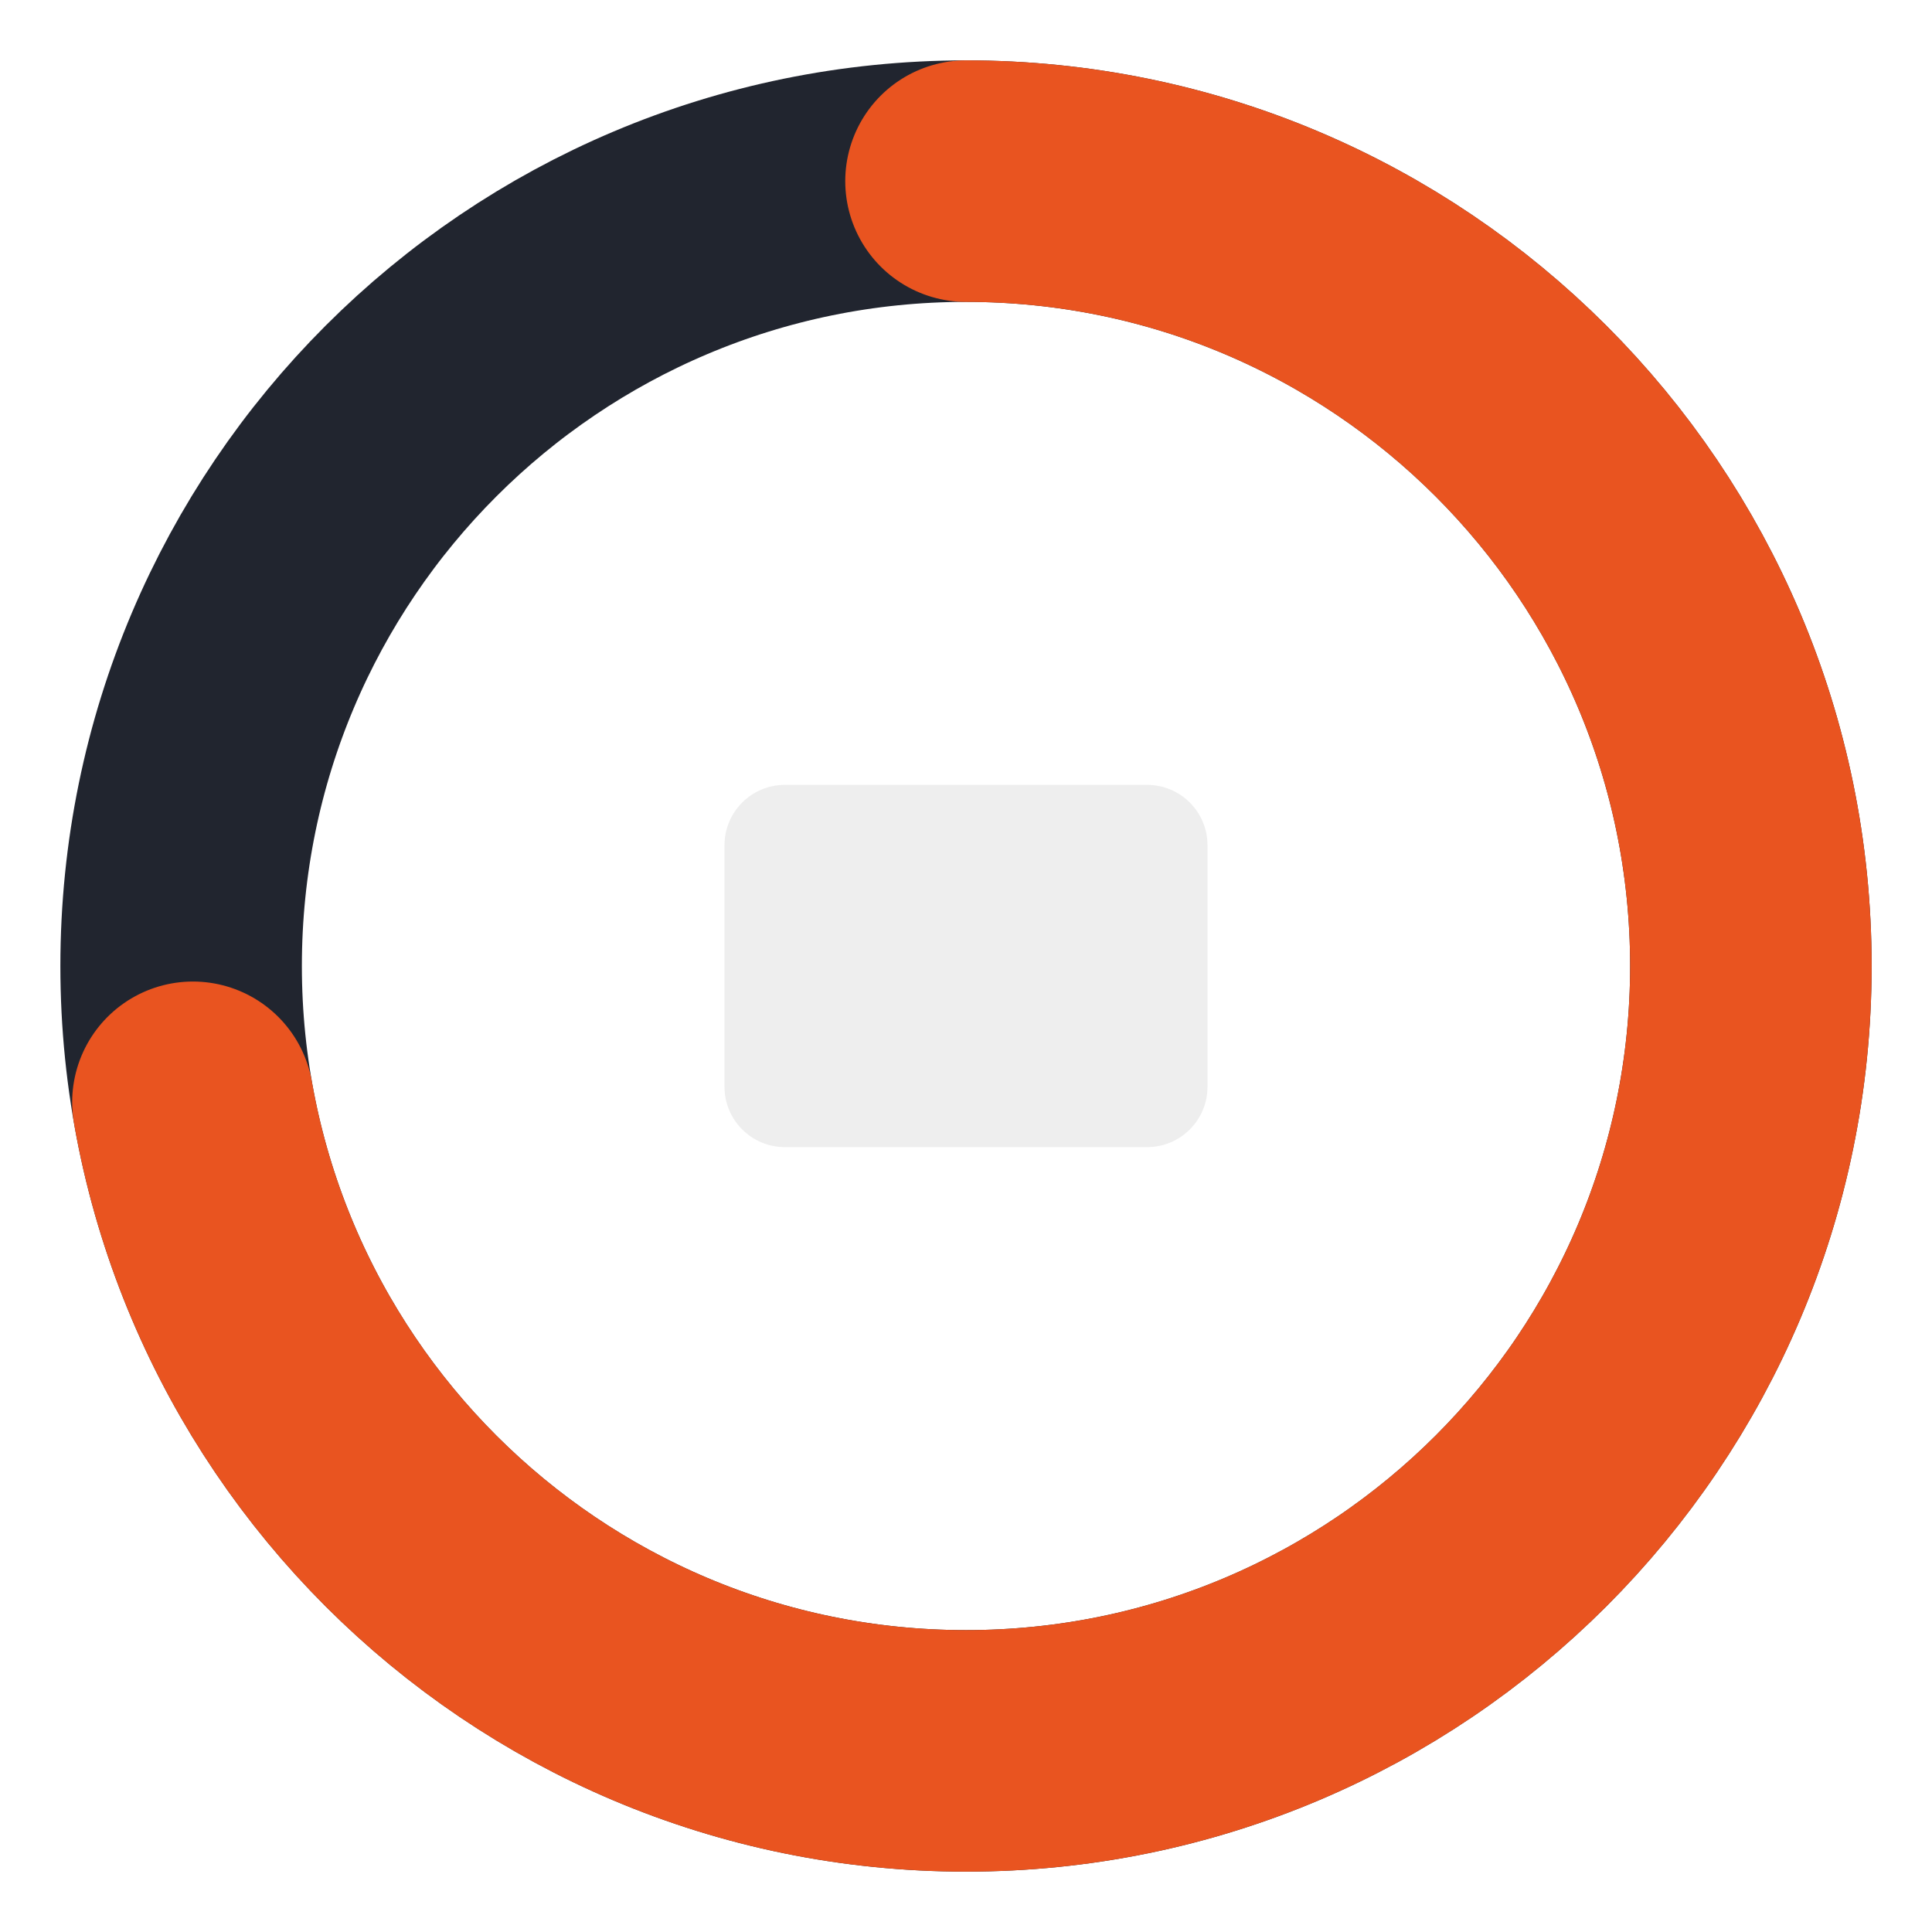
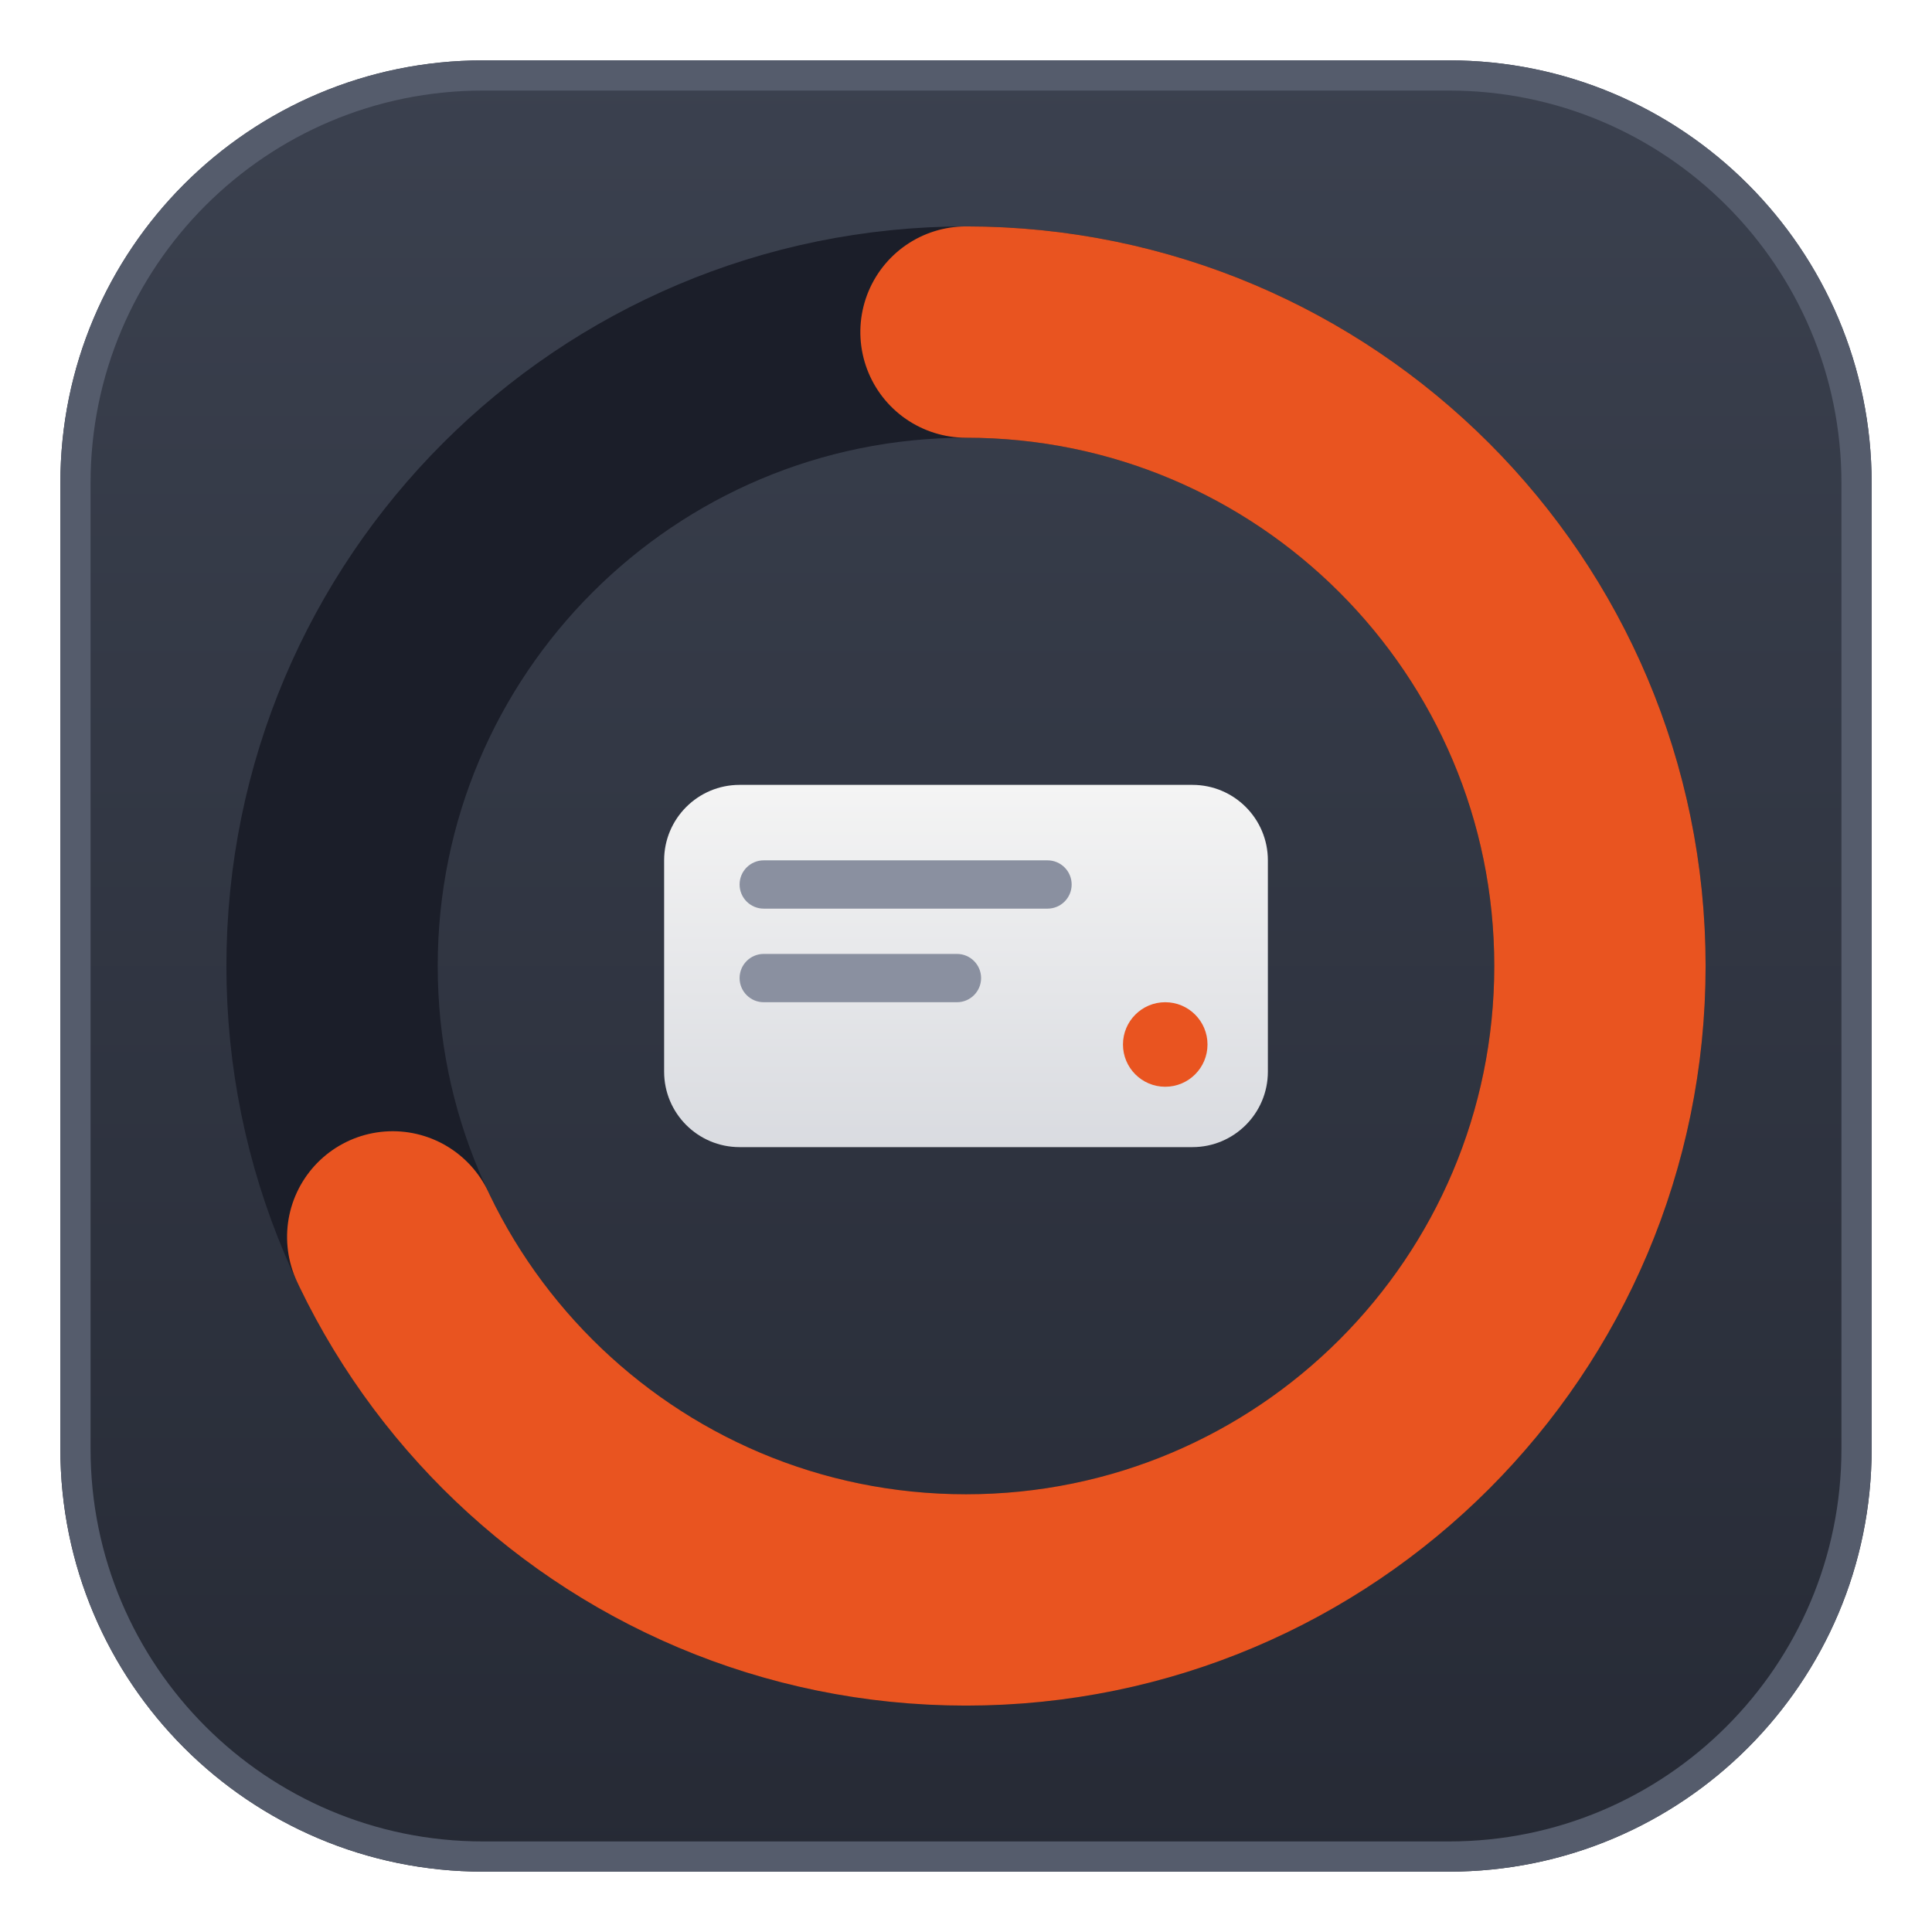
<svg xmlns="http://www.w3.org/2000/svg" width="64" height="64" viewBox="0 0 64 64">
-   <circle cx="32" cy="32" r="26" fill="none" stroke="#21252f" stroke-width="8" />
-   <circle cx="32" cy="32" r="26" fill="none" stroke="#e95420" stroke-width="8" stroke-dasharray="118 200" stroke-linecap="round" transform="rotate(-90 32 32)" />
-   <rect x="24" y="26" width="16" height="12" rx="2" fill="#eeeeee" />
+   <defs>
+     <linearGradient id="tile" x1="0" y1="0" x2="0" y2="1">
+       <stop offset="0" stop-color="#3b414f" />
+       <stop offset="1" stop-color="#262a35" />
+     </linearGradient>
+     <linearGradient id="drive" x1="0" y1="0" x2="0" y2="1">
+       <stop offset="0" stop-color="#f4f4f4" />
+       <stop offset="1" stop-color="#d9dbe0" />
+     </linearGradient>
+   </defs>
+   <rect x="2" y="2" width="60" height="60" rx="14" fill="url(#tile)" />
+   <rect x="2.5" y="2.5" width="59" height="59" rx="13.5" fill="none" stroke="#555c6c" stroke-width="1" />
+   <circle cx="32" cy="32" r="21" fill="none" stroke="#1b1e29" stroke-width="7" />
+   <circle cx="32" cy="32" r="21" fill="none" stroke="#e95420" stroke-width="7" stroke-dasharray="89.7 132" stroke-linecap="round" transform="rotate(-90 32 32)" />
+   <rect x="22" y="26" width="20" height="12" rx="2.5" fill="url(#drive)" />
+   <rect x="24.5" y="28.5" width="11" height="1.6" rx="0.8" fill="#8a90a0" />
+   <rect x="24.5" y="31.6" width="8" height="1.6" rx="0.8" fill="#8a90a0" />
+   <circle cx="38.6" cy="34.6" r="1.4" fill="#e95420" />
</svg>
